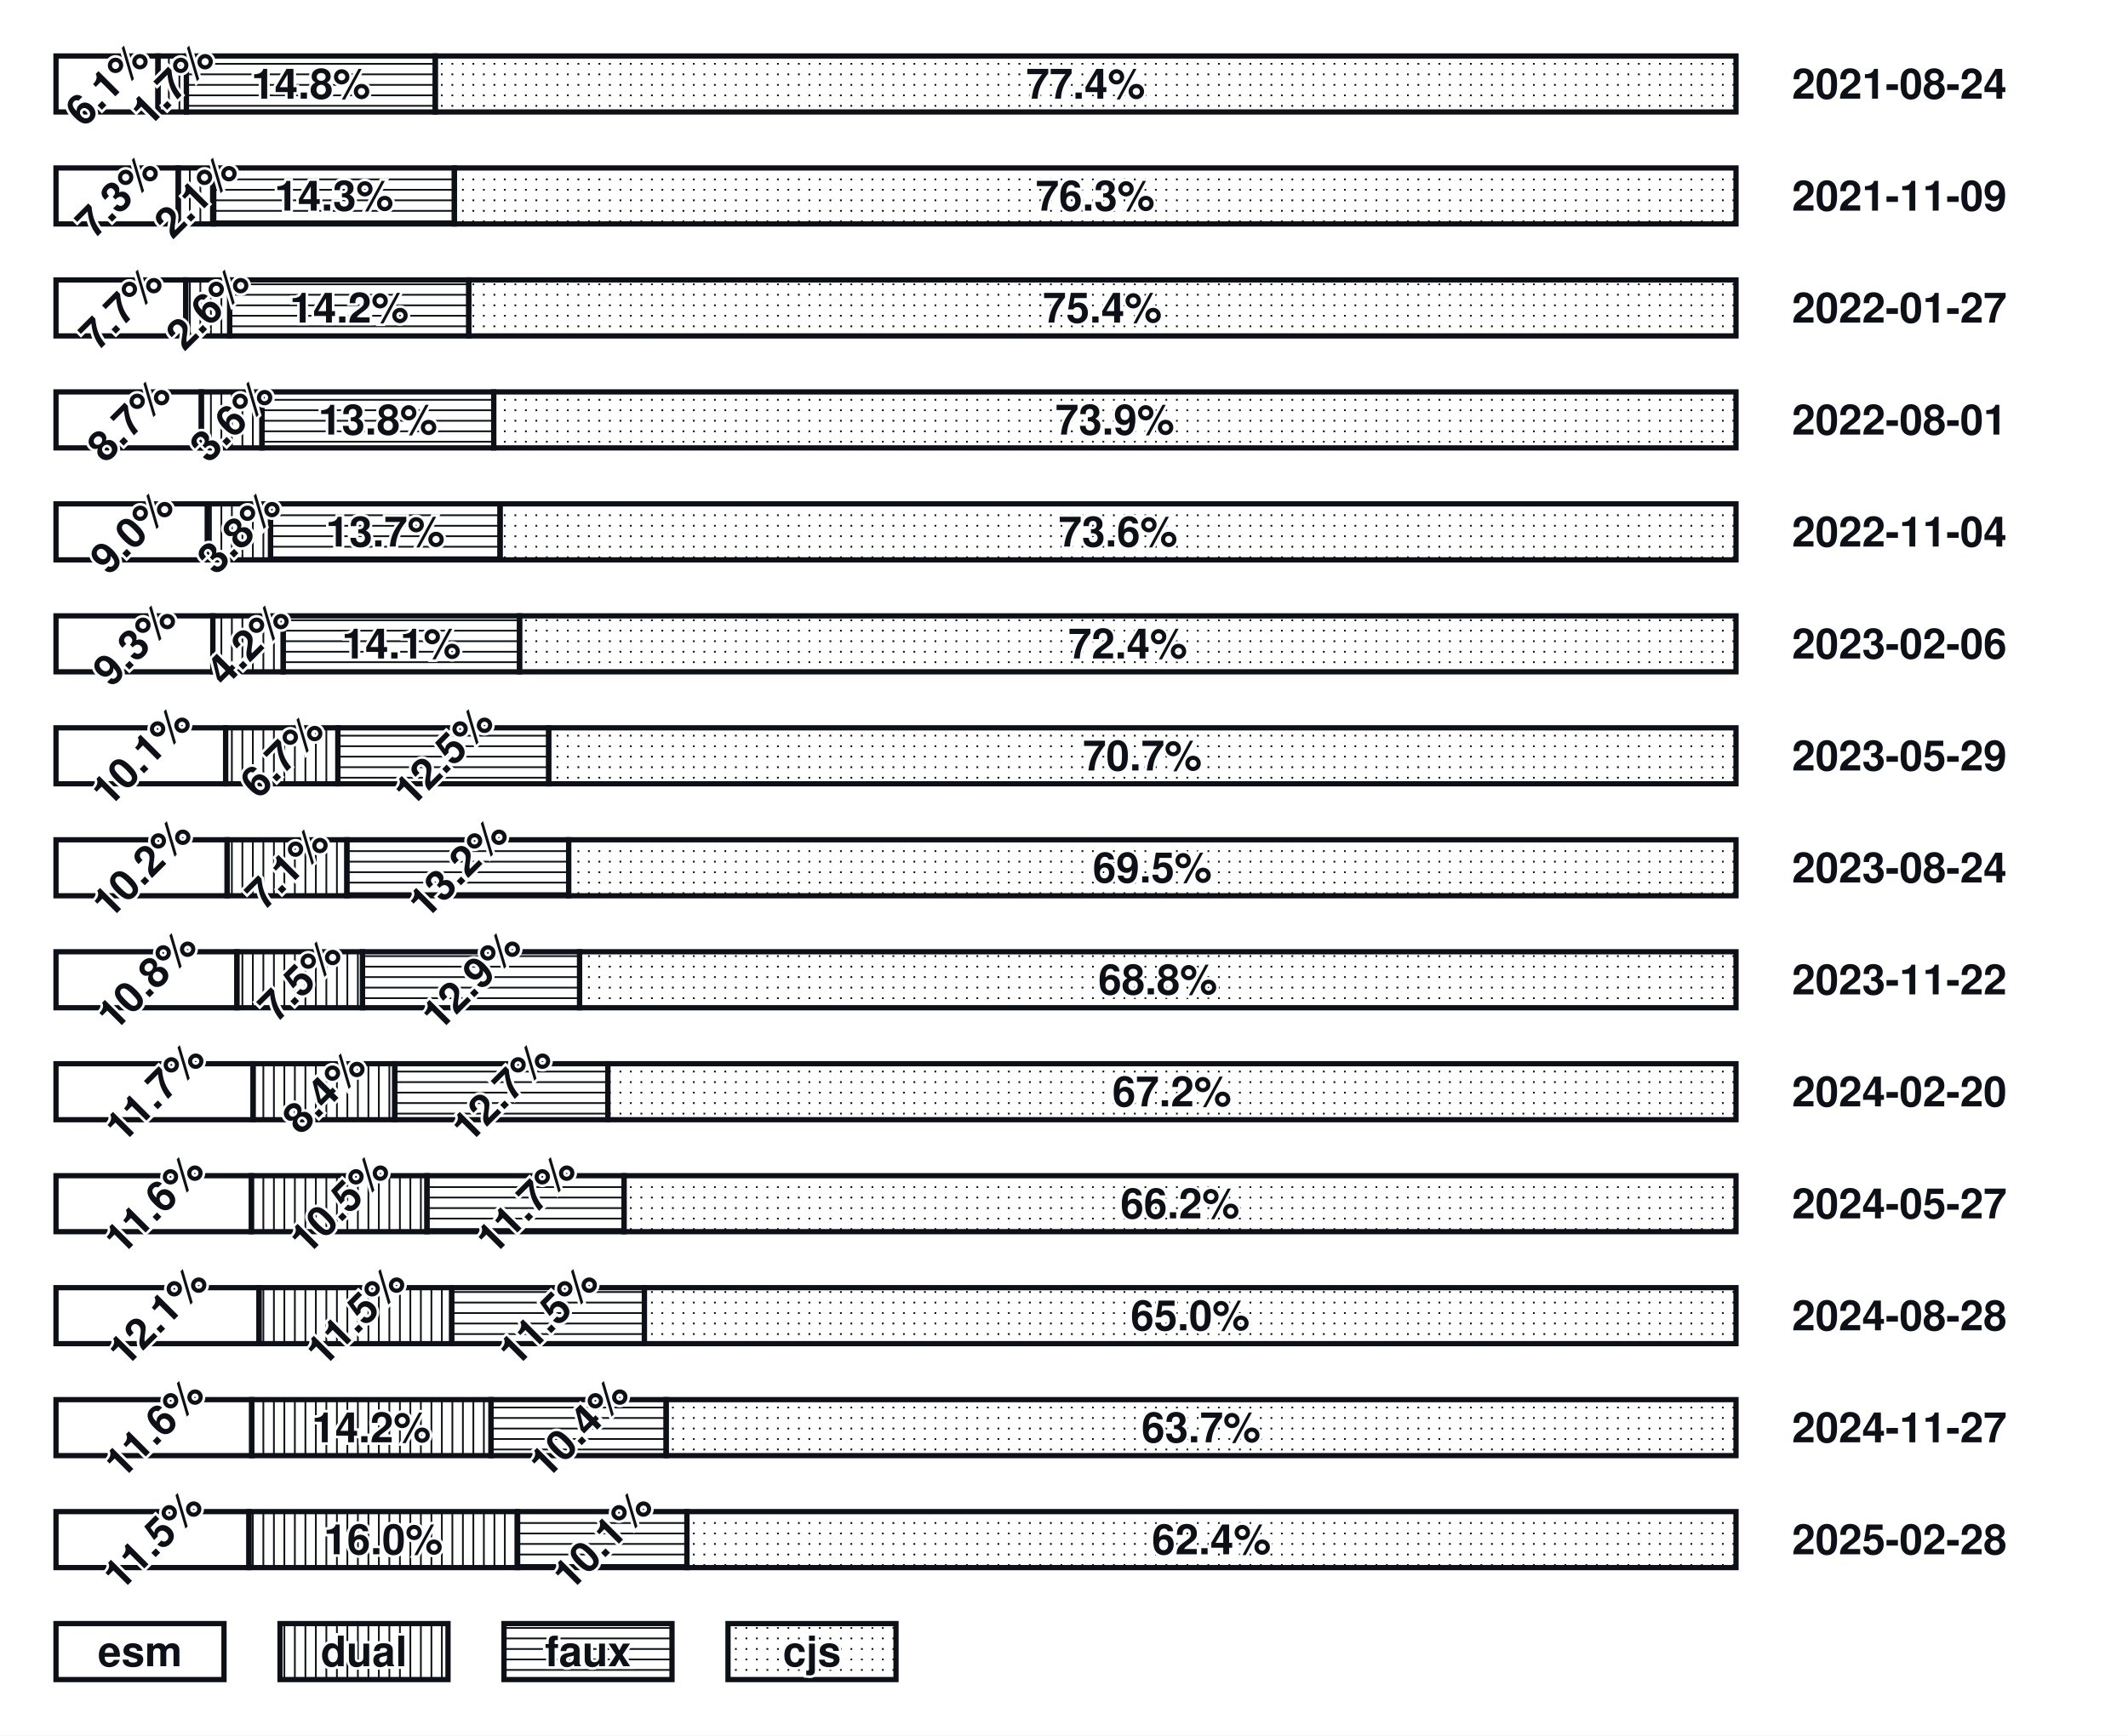
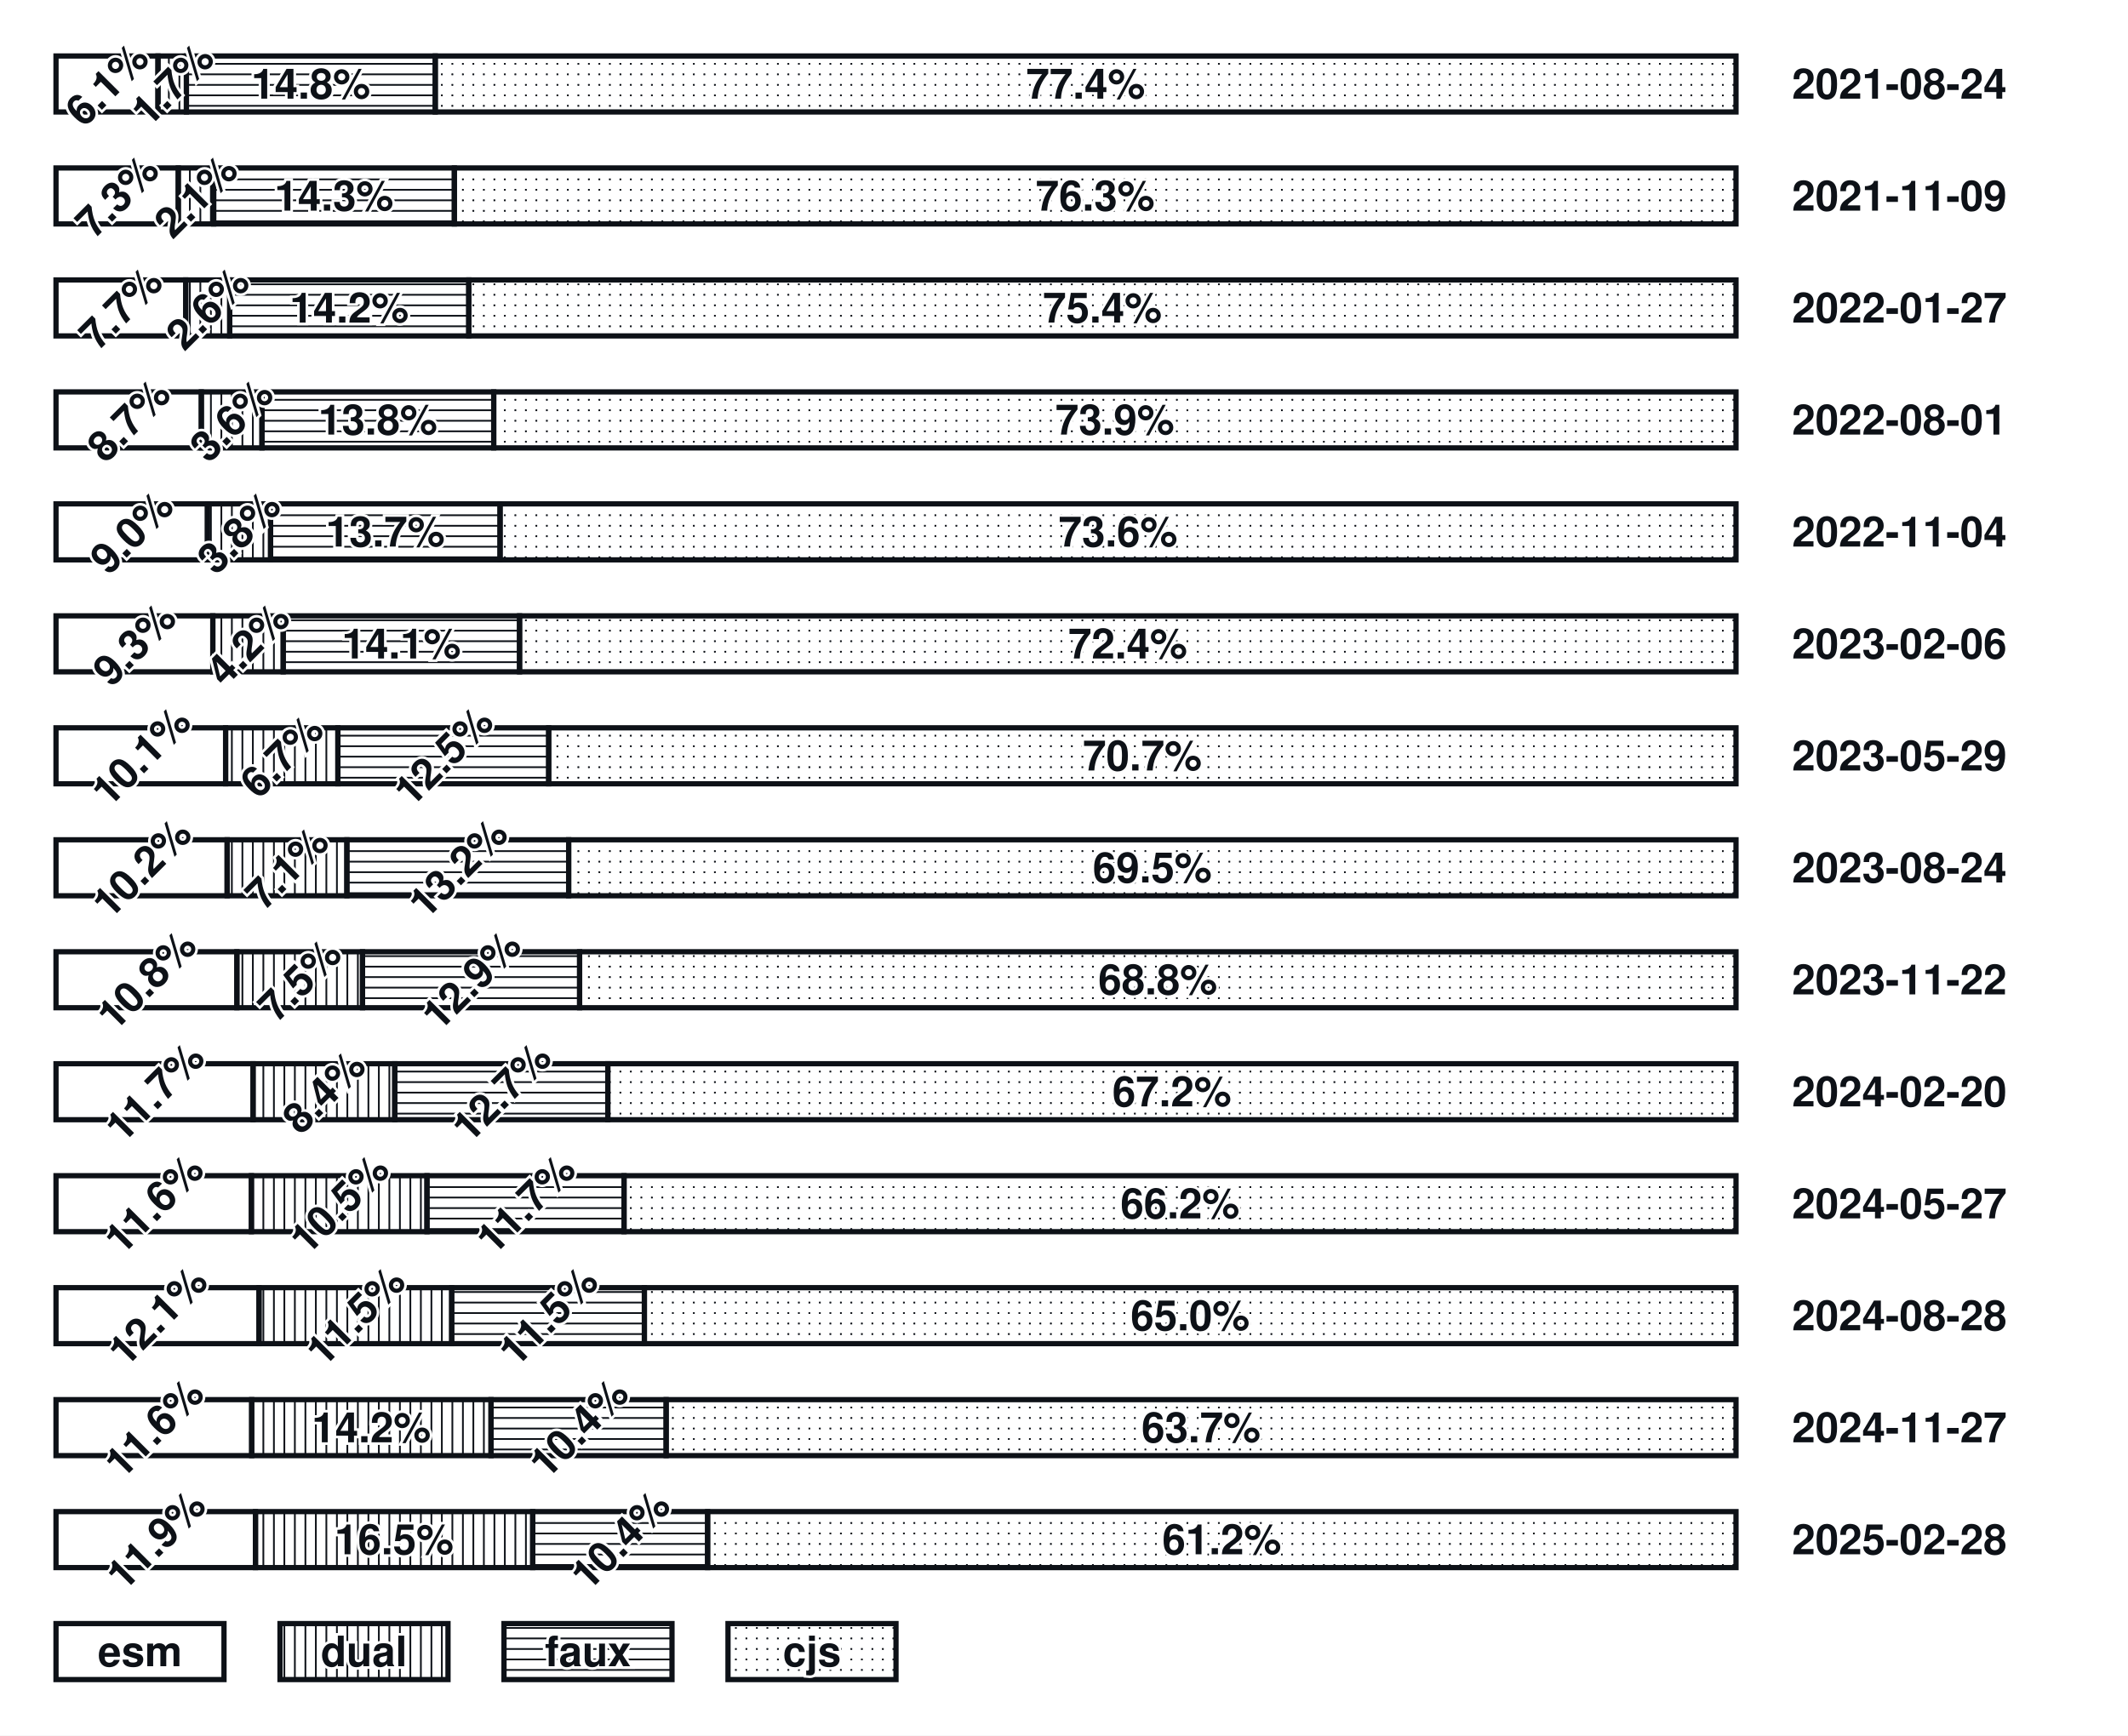
<svg xmlns="http://www.w3.org/2000/svg" viewBox="0 0 1216 992">
  <style>
text { font-size: 24px; font-weight: bolder; font-family: -apple-system,BlinkMacSystemFont,"Segoe UI",Helvetica,Arial,sans-serif,"Apple Color Emoji","Segoe UI Emoji"; font-variant-numeric: tabular-nums; paint-order: stroke; dominant-baseline: middle; }
.b { fill: white; }
.esm { fill: white; }
.dual { fill: url(#a); }
.faux { fill: url(#b); }
.cjs { fill: url(#c); }
.esm, .dual, .faux, .cjs { stroke: #0d1117; stroke-width: 3px; }
text { fill: #0d1117; stroke: white; stroke-width: 3px; }
pattern line { stroke: #0d1117; stroke-width: 2px }
pattern rect { fill: #0d1117 }

@media (prefers-color-scheme: dark) {
  .b { fill: #0d1117; }
  .cjs, .dual, .esm, .faux { stroke: white; }
  .esm { fill: #0d1117; }
  text { fill: white; stroke: #0d1117; }
  pattern line { stroke: white; }
  pattern rect { fill: white }
}
</style>
  <defs>
    <pattern id="a" height="6" patternUnits="userSpaceOnUse" width="6" x="0" y="0">
      <line x1="0" y1="0" x2="0" y2="6" />
    </pattern>
    <pattern id="b" height="6" patternUnits="userSpaceOnUse" width="6" x="0" y="0">
      <line x1="0" y1="0" x2="6" y2="0" />
    </pattern>
    <pattern id="c" height="6" patternUnits="userSpaceOnUse" width="6" x="0" y="0">
      <rect height="1" width="1" x="0" y="0" />
    </pattern>
  </defs>
  <rect class="b" height="992" width="1216" x="0" y="0" />
  <g>
    <g>
      <rect class="esm" height="32" width="58.28" x="32" y="32" />
      <rect class="dual" height="32" width="16.236" x="90.28" y="32" />
      <rect class="faux" height="32" width="142.197" x="106.517" y="32" />
      <rect class="cjs" height="32" width="743.286" x="248.714" y="32" />
      <text text-anchor="middle" transform="translate(61.14011, 48) rotate(-45)">6.1%</text>
      <text text-anchor="middle" transform="translate(98.39843, 48) rotate(-45)">1.7%</text>
      <text text-anchor="middle" transform="translate(177.6151, 48)">14.8%</text>
      <text text-anchor="middle" transform="translate(620.3568, 48)">77.4%</text>
      <text x="1024" y="48">2021-08-24</text>
    </g>
    <g>
      <rect class="esm" height="32" width="69.871" x="32" y="96" />
      <rect class="dual" height="32" width="20.23" x="101.871" y="96" />
      <rect class="faux" height="32" width="137.531" x="122.101" y="96" />
      <rect class="cjs" height="32" width="732.368" x="259.632" y="96" />
      <text text-anchor="middle" transform="translate(66.93536, 112) rotate(-45)">7.3%</text>
      <text text-anchor="middle" transform="translate(111.9858, 112) rotate(-45)">2.1%</text>
      <text text-anchor="middle" transform="translate(190.8667, 112)">14.3%</text>
      <text text-anchor="middle" transform="translate(625.8162, 112)">76.3%</text>
      <text x="1024" y="112">2021-11-09</text>
    </g>
    <g>
      <rect class="esm" height="32" width="74.119" x="32" y="160" />
      <rect class="dual" height="32" width="25.157" x="106.119" y="160" />
      <rect class="faux" height="32" width="136.588" x="131.275" y="160" />
      <rect class="cjs" height="32" width="724.136" x="267.864" y="160" />
      <text text-anchor="middle" transform="translate(69.05944, 176) rotate(-45)">7.7%</text>
      <text text-anchor="middle" transform="translate(118.6972, 176) rotate(-45)">2.6%</text>
      <text text-anchor="middle" transform="translate(199.5695, 176)">14.2%</text>
      <text text-anchor="middle" transform="translate(629.9318, 176)">75.4%</text>
      <text x="1024" y="176">2022-01-27</text>
    </g>
    <g>
      <rect class="esm" height="32" width="83.042" x="32" y="224" />
      <rect class="dual" height="32" width="34.656" x="115.042" y="224" />
      <rect class="faux" height="32" width="132.431" x="149.698" y="224" />
      <rect class="cjs" height="32" width="709.871" x="282.129" y="224" />
      <text text-anchor="middle" transform="translate(73.52075, 240) rotate(-45)">8.7%</text>
      <text text-anchor="middle" transform="translate(132.3697, 240) rotate(-45)">3.6%</text>
      <text text-anchor="middle" transform="translate(215.9135, 240)">13.8%</text>
      <text text-anchor="middle" transform="translate(637.0645, 240)">73.9%</text>
      <text x="1024" y="240">2022-08-01</text>
    </g>
    <g>
      <rect class="esm" height="32" width="86.529" x="32" y="288" />
      <rect class="dual" height="32" width="36.081" x="118.529" y="288" />
      <rect class="faux" height="32" width="131.129" x="154.61" y="288" />
      <rect class="cjs" height="32" width="706.261" x="285.739" y="288" />
      <text text-anchor="middle" transform="translate(75.26431, 304) rotate(-45)">9.0%</text>
      <text text-anchor="middle" transform="translate(136.5693, 304) rotate(-45)">3.8%</text>
      <text text-anchor="middle" transform="translate(220.1747, 304)">13.7%</text>
      <text text-anchor="middle" transform="translate(638.8697, 304)">73.6%</text>
      <text x="1024" y="304">2022-11-04</text>
    </g>
    <g>
      <rect class="esm" height="32" width="89.611" x="32" y="352" />
      <rect class="dual" height="32" width="40.23" x="121.611" y="352" />
      <rect class="faux" height="32" width="135.047" x="161.841" y="352" />
      <rect class="cjs" height="32" width="695.113" x="296.887" y="352" />
      <text text-anchor="middle" transform="translate(76.80526, 368) rotate(-45)">9.3%</text>
      <text text-anchor="middle" transform="translate(141.7256, 368) rotate(-45)">4.2%</text>
      <text text-anchor="middle" transform="translate(229.364, 368)">14.1%</text>
      <text text-anchor="middle" transform="translate(644.4437, 368)">72.4%</text>
      <text x="1024" y="368">2023-02-06</text>
    </g>
    <g>
      <rect class="esm" height="32" width="96.923" x="32" y="416" />
      <rect class="dual" height="32" width="64.154" x="128.923" y="416" />
      <rect class="faux" height="32" width="120.462" x="193.077" y="416" />
      <rect class="cjs" height="32" width="678.462" x="313.538" y="416" />
      <text text-anchor="middle" transform="translate(80.46154, 432) rotate(-45)">10.1%</text>
      <text text-anchor="middle" transform="translate(161, 432) rotate(-45)">6.7%</text>
      <text text-anchor="middle" transform="translate(253.3077, 432) rotate(-45)">12.5%</text>
      <text text-anchor="middle" transform="translate(652.7692, 432)">70.7%</text>
      <text x="1024" y="432">2023-05-29</text>
    </g>
    <g>
      <rect class="esm" height="32" width="97.794" x="32" y="480" />
      <rect class="dual" height="32" width="68.427" x="129.794" y="480" />
      <rect class="faux" height="32" width="126.727" x="198.221" y="480" />
      <rect class="cjs" height="32" width="667.052" x="324.948" y="480" />
      <text text-anchor="middle" transform="translate(80.89693, 496) rotate(-45)">10.2%</text>
      <text text-anchor="middle" transform="translate(164.0072, 496) rotate(-45)">7.1%</text>
      <text text-anchor="middle" transform="translate(261.5841, 496) rotate(-45)">13.2%</text>
      <text text-anchor="middle" transform="translate(658.4738, 496)">69.5%</text>
      <text x="1024" y="496">2023-08-24</text>
    </g>
    <g>
      <rect class="esm" height="32" width="103.35" x="32" y="544" />
      <rect class="dual" height="32" width="71.81" x="135.35" y="544" />
      <rect class="faux" height="32" width="124.048" x="207.16" y="544" />
      <rect class="cjs" height="32" width="660.792" x="331.208" y="544" />
      <text text-anchor="middle" transform="translate(83.67498, 560) rotate(-45)">10.8%</text>
      <text text-anchor="middle" transform="translate(171.2549, 560) rotate(-45)">7.5%</text>
      <text text-anchor="middle" transform="translate(269.1839, 560) rotate(-45)">12.9%</text>
      <text text-anchor="middle" transform="translate(661.604, 560)">68.8%</text>
      <text x="1024" y="560">2023-11-22</text>
    </g>
    <g>
      <rect class="esm" height="32" width="112.604" x="32" y="608" />
      <rect class="dual" height="32" width="80.977" x="144.604" y="608" />
      <rect class="faux" height="32" width="121.738" x="225.581" y="608" />
      <rect class="cjs" height="32" width="644.68" x="347.32" y="608" />
      <text text-anchor="middle" transform="translate(88.30219, 624) rotate(-45)">11.7%</text>
      <text text-anchor="middle" transform="translate(185.0929, 624) rotate(-45)">8.4%</text>
      <text text-anchor="middle" transform="translate(286.4504, 624) rotate(-45)">12.7%</text>
      <text text-anchor="middle" transform="translate(669.6598, 624)">67.2%</text>
      <text x="1024" y="624">2024-02-20</text>
    </g>
    <g>
      <rect class="esm" height="32" width="111.65" x="32" y="672" />
      <rect class="dual" height="32" width="100.335" x="143.65" y="672" />
      <rect class="faux" height="32" width="112.604" x="243.985" y="672" />
      <rect class="cjs" height="32" width="635.41" x="356.59" y="672" />
      <text text-anchor="middle" transform="translate(87.82505, 688) rotate(-45)">11.6%</text>
      <text text-anchor="middle" transform="translate(193.8177, 688) rotate(-45)">10.5%</text>
      <text text-anchor="middle" transform="translate(300.2874, 688) rotate(-45)">11.7%</text>
      <text text-anchor="middle" transform="translate(674.2948, 688)">66.2%</text>
      <text x="1024" y="688">2024-05-27</text>
    </g>
    <g>
      <rect class="esm" height="32" width="116.009" x="32" y="736" />
      <rect class="dual" height="32" width="110.102" x="148.009" y="736" />
      <rect class="faux" height="32" width="110.102" x="258.112" y="736" />
      <rect class="cjs" height="32" width="623.786" x="368.214" y="736" />
      <text text-anchor="middle" transform="translate(90.00471, 752) rotate(-45)">12.1%</text>
      <text text-anchor="middle" transform="translate(203.0605, 752) rotate(-45)">11.5%</text>
      <text text-anchor="middle" transform="translate(313.1626, 752) rotate(-45)">11.5%</text>
      <text text-anchor="middle" transform="translate(680.1068, 752)">65.0%</text>
      <text x="1024" y="752">2024-08-28</text>
    </g>
    <g>
      <rect class="esm" height="32" width="111.824" x="32" y="800" />
      <rect class="dual" height="32" width="136.753" x="143.824" y="800" />
      <rect class="faux" height="32" width="100.072" x="280.577" y="800" />
      <rect class="cjs" height="32" width="611.352" x="380.648" y="800" />
      <text text-anchor="middle" transform="translate(87.91196, 816) rotate(-45)">11.6%</text>
      <text text-anchor="middle" transform="translate(212.2003, 816)">14.2%</text>
      <text text-anchor="middle" transform="translate(330.6126, 816) rotate(-45)">10.4%</text>
      <text text-anchor="middle" transform="translate(686.3242, 816)">63.7%</text>
      <text x="1024" y="816">2024-11-27</text>
    </g>
    <g>
-       <rect class="esm" height="32" width="110.263" x="32" y="864" />
-       <rect class="dual" height="32" width="153.49" x="142.263" y="864" />
-       <rect class="faux" height="32" width="96.768" x="295.753" y="864" />
-       <rect class="cjs" height="32" width="599.479" x="392.521" y="864" />
-       <text text-anchor="middle" transform="translate(87.13143, 880) rotate(-45)">11.5%</text>
-       <text text-anchor="middle" transform="translate(219.008, 880)">16.0%</text>
-       <text text-anchor="middle" transform="translate(344.1371, 880) rotate(-45)">10.1%</text>
-       <text text-anchor="middle" transform="translate(692.2606, 880)">62.4%</text>
+       <rect class="esm" height="32" width="113.994" x="32" y="864" />
+       <rect class="dual" height="32" width="158.414" x="145.994" y="864" />
+       <rect class="faux" height="32" width="99.943" x="304.408" y="864" />
+       <rect class="cjs" height="32" width="587.649" x="404.351" y="864" />
+       <text text-anchor="middle" transform="translate(88.99717, 880) rotate(-45)">11.9%</text>
+       <text text-anchor="middle" transform="translate(225.2011, 880)">16.5%</text>
+       <text text-anchor="middle" transform="translate(354.3796, 880) rotate(-45)">10.4%</text>
+       <text text-anchor="middle" transform="translate(698.1756, 880)">61.2%</text>
      <text x="1024" y="880">2025-02-28</text>
    </g>
    <g>
      <rect class="esm" height="32" width="96" x="32" y="928" />
      <rect class="dual" height="32" width="96" x="160" y="928" />
      <rect class="faux" height="32" width="96" x="288" y="928" />
      <rect class="cjs" height="32" width="96" x="416" y="928" />
      <text text-anchor="middle" transform="translate(80, 944)">esm</text>
      <text text-anchor="middle" transform="translate(208, 944)">dual</text>
      <text text-anchor="middle" transform="translate(336, 944)">faux</text>
      <text text-anchor="middle" transform="translate(464, 944)">cjs</text>
    </g>
  </g>
</svg>
